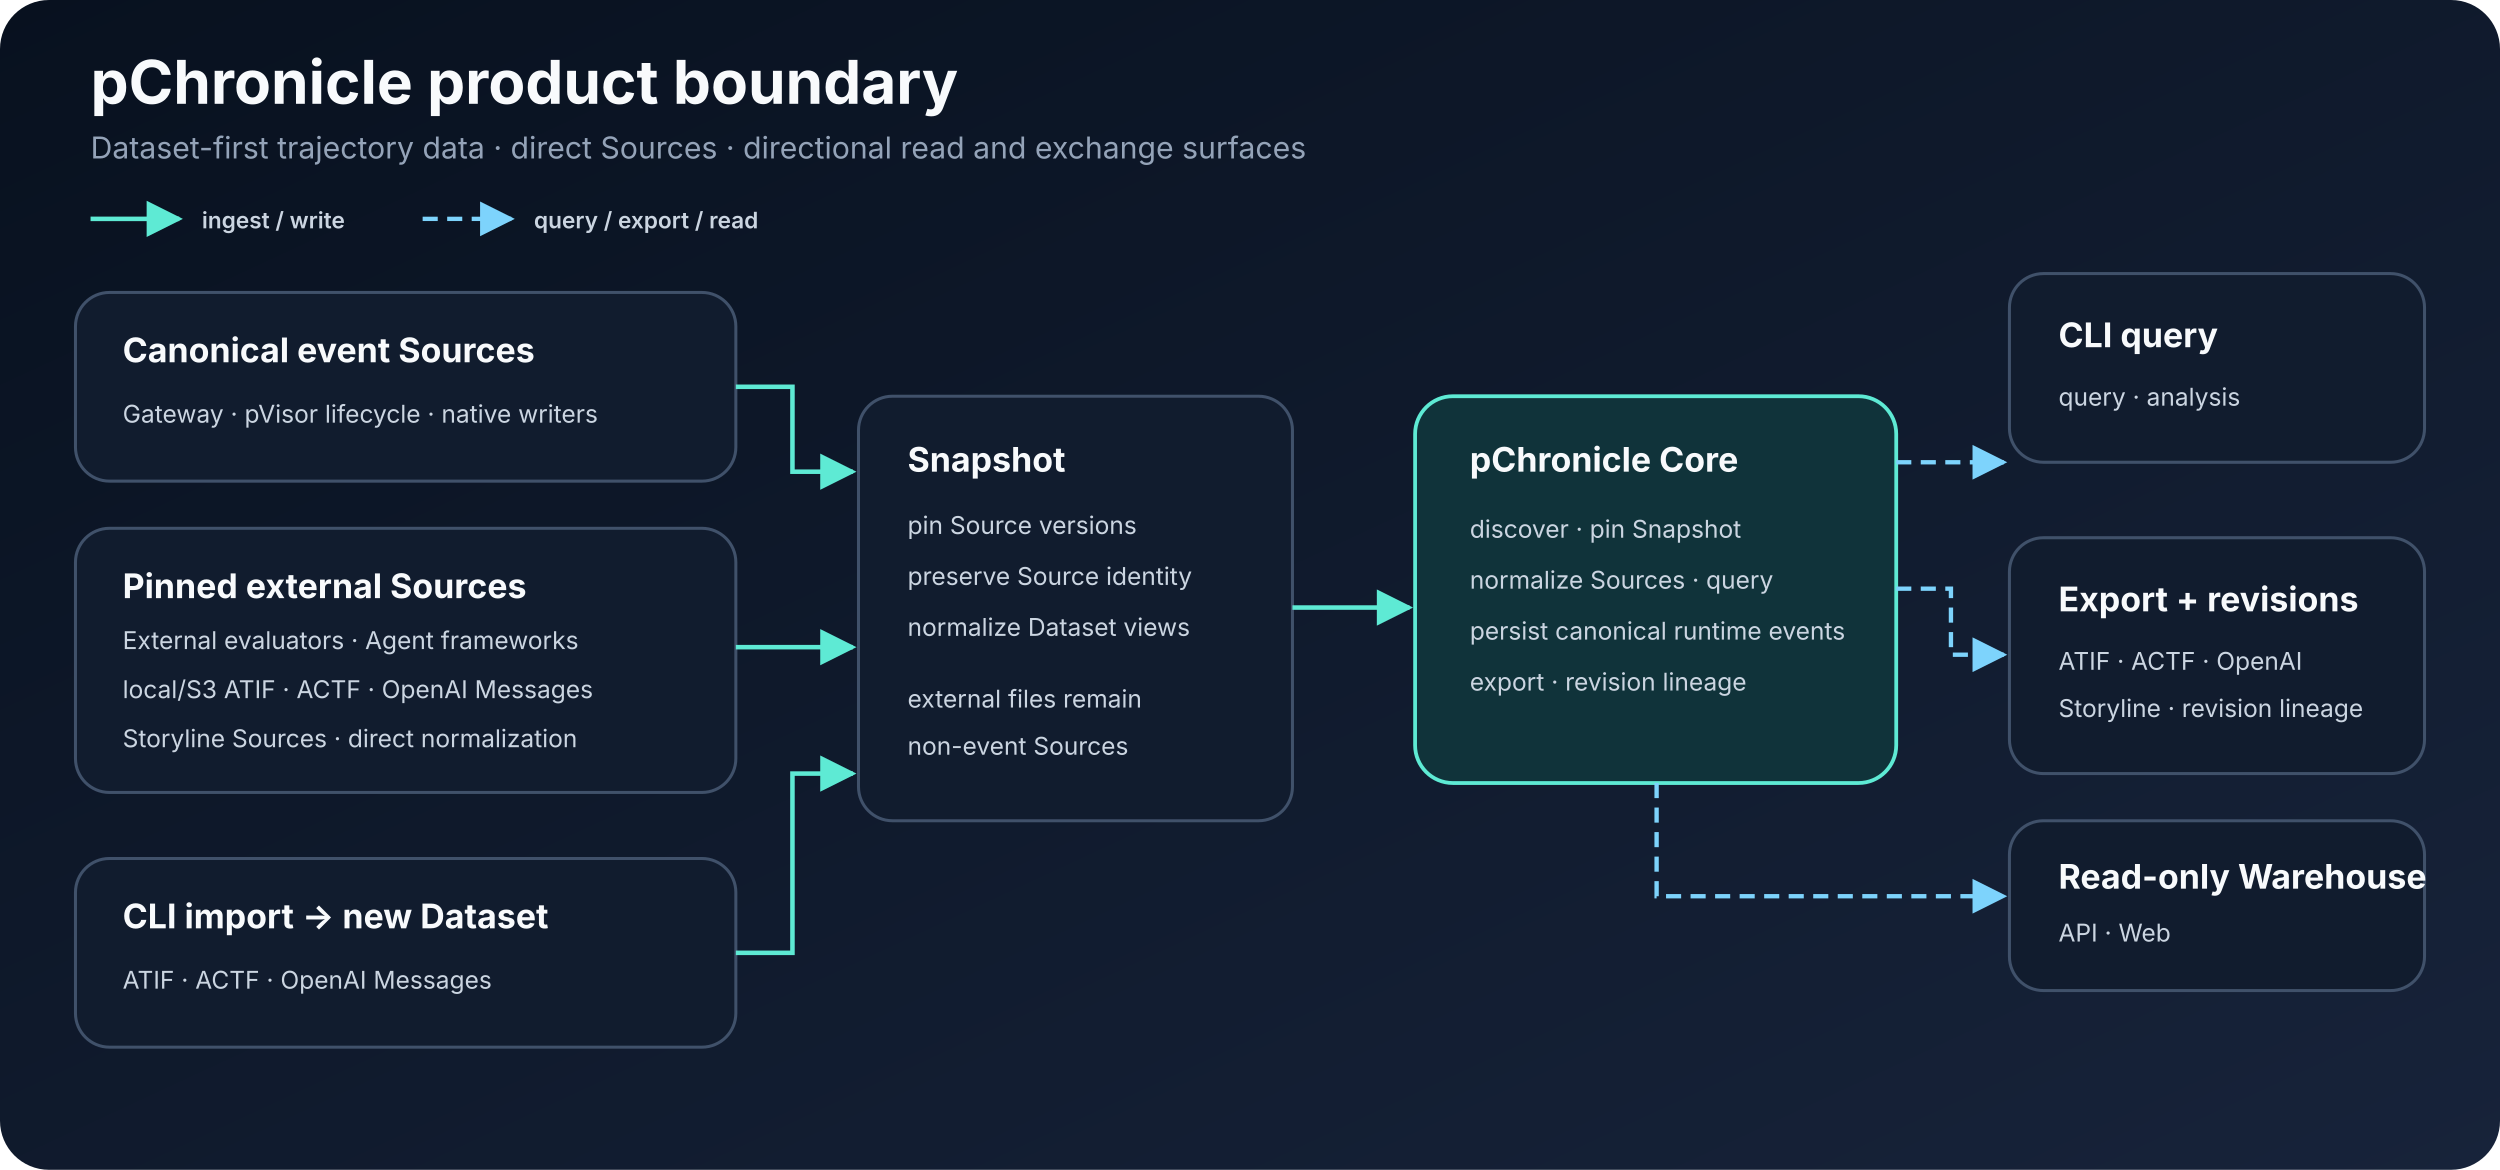
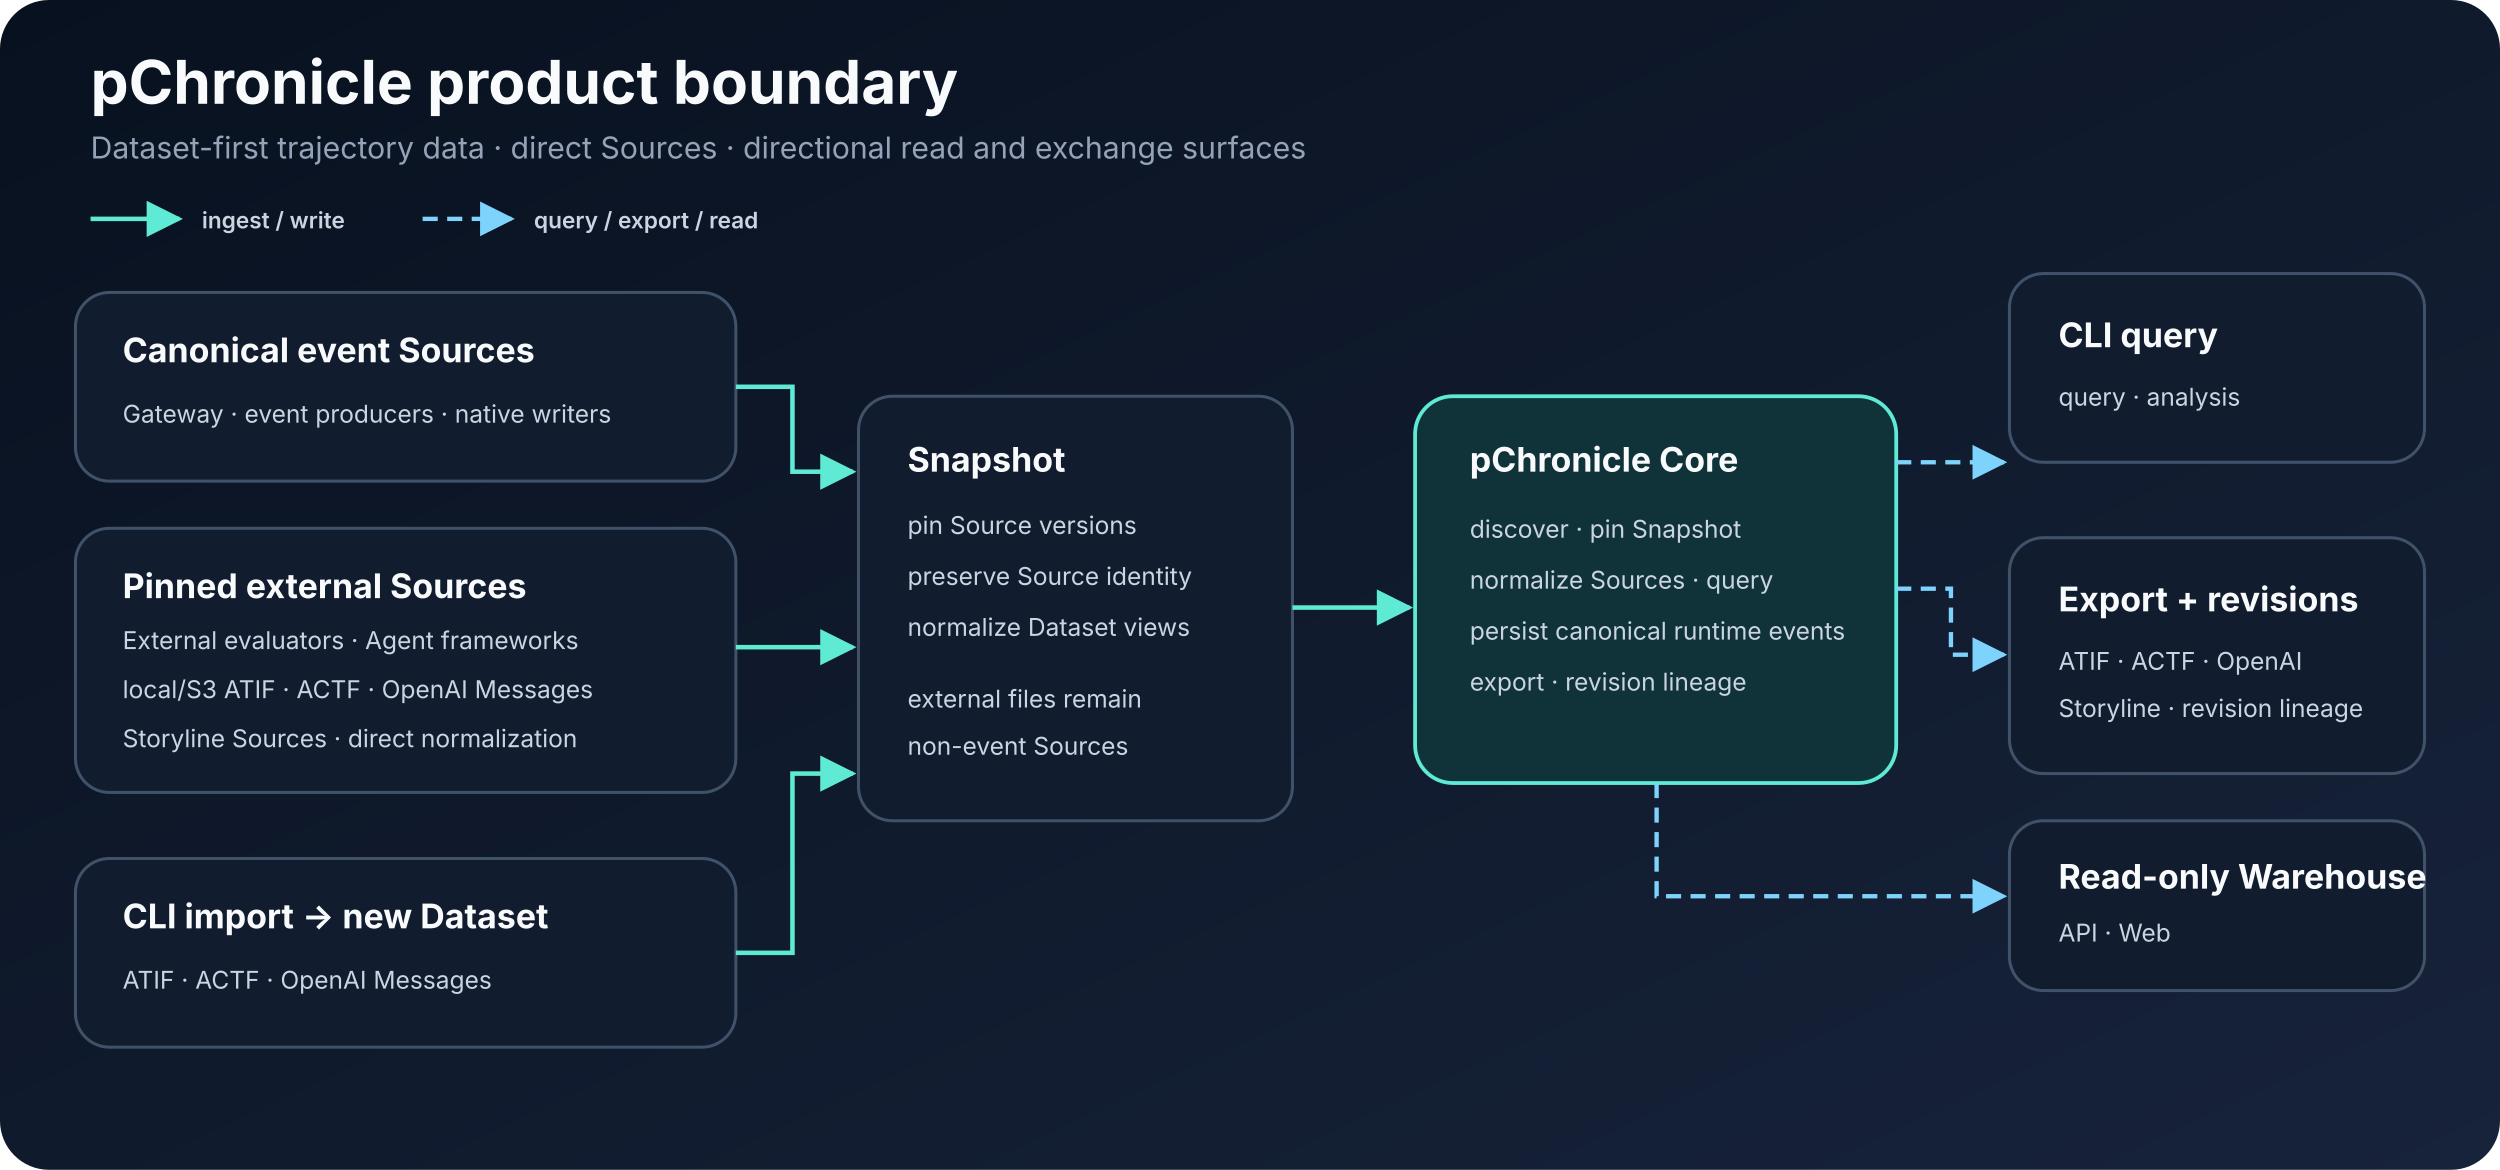
<svg xmlns="http://www.w3.org/2000/svg" width="1325" height="620" viewBox="0 0 1325 620" role="img" aria-labelledby="title desc">
  <defs>
    <linearGradient id="bg" x1="0" y1="0" x2="1" y2="1">
      <stop stop-color="#08111f" />
      <stop offset="1" stop-color="#17233a" />
    </linearGradient>
    <marker id="arrow-ingest" viewBox="0 0 10 10" refX="9" refY="5" markerWidth="8" markerHeight="8" orient="auto">
      <path d="M0 0L10 5L0 10z" fill="#5eead4" />
    </marker>
    <marker id="arrow-read" viewBox="0 0 10 10" refX="9" refY="5" markerWidth="8" markerHeight="8" orient="auto">
      <path d="M0 0L10 5L0 10z" fill="#7dd3fc" />
    </marker>
    <style>
      text { font-family: -apple-system, BlinkMacSystemFont, "Segoe UI", sans-serif; }
      .title { font-size: 32px; font-weight: 700; fill: #f8fafc; }
      .sub { font-size: 16px; fill: #94a3b8; }
      .label { font-size: 18px; font-weight: 700; fill: #f8fafc; }
      .tiny { font-size: 13px; fill: #cbd5e1; }
      .legend { font-size: 12px; font-weight: 600; fill: #cbd5e1; }
      .box { fill: #111c2e; stroke: #40516a; stroke-width: 1.6; }
      .accent { fill: #10333a; stroke: #5eead4; stroke-width: 2; }
      .ingest-line { fill: none; stroke: #5eead4; stroke-width: 2.4; marker-end: url(#arrow-ingest); }
      .read-line { fill: none; stroke: #7dd3fc; stroke-width: 2.3; stroke-dasharray: 8 5; marker-end: url(#arrow-read); }
    </style>
  </defs>
  <rect width="1325" height="620" rx="26" fill="url(#bg)" />
  <text x="48" y="55" class="title">pChronicle product boundary</text>
  <text x="48" y="84" class="sub">Dataset-first trajectory data · direct Sources · directional read and exchange surfaces</text>
  <path d="M48 116H95" class="ingest-line" />
  <text x="107" y="121" class="legend">ingest / write</text>
  <path d="M224 116H271" class="read-line" />
  <text x="283" y="121" class="legend">query / export / read</text>
  <g id="canonical-event-sources">
    <rect x="40" y="155" width="350" height="100" rx="18" class="box" />
    <text x="65" y="192" class="label">Canonical event Sources</text>
-     <text x="65" y="224" class="tiny">Gateway · pVisor lifecycle · native writers</text>
+     <text x="65" y="224" class="tiny">Gateway · event producers · native writers</text>
  </g>
  <g id="external-sources">
    <rect x="40" y="280" width="350" height="140" rx="18" class="box" />
    <text x="65" y="317" class="label">Pinned external Sources</text>
    <text x="65" y="344" class="tiny">External evaluators · Agent frameworks</text>
    <text x="65" y="370" class="tiny">local/S3 ATIF · ACTF · OpenAI Messages</text>
    <text x="65" y="396" class="tiny">Storyline Sources · direct normalization</text>
  </g>
  <g id="import-input">
    <rect x="40" y="455" width="350" height="100" rx="18" class="box" />
    <text x="65" y="492" class="label">CLI import → new Dataset</text>
    <text x="65" y="524" class="tiny">ATIF · ACTF · OpenAI Messages</text>
  </g>
  <path d="M390 205H420V250H452" class="ingest-line" />
  <path d="M390 343H452" class="ingest-line" />
  <path d="M390 505H420V410H452" class="ingest-line" />
  <g id="dataset-boundary">
    <rect x="455" y="210" width="230" height="225" rx="18" class="box" />
    <text x="481" y="250" class="label">Snapshot</text>
    <text x="481" y="283" class="tiny">pin Source versions</text>
    <text x="481" y="310" class="tiny">preserve Source identity</text>
    <text x="481" y="337" class="tiny">normalize Dataset views</text>
    <text x="481" y="375" class="tiny">external files remain</text>
    <text x="481" y="400" class="tiny">non-event Sources</text>
  </g>
  <path d="M685 322H747" class="ingest-line" />
  <g id="pchronicle-core">
    <rect x="750" y="210" width="255" height="205" rx="20" class="accent" />
    <text x="779" y="250" class="label">pChronicle Core</text>
    <text x="779" y="285" class="tiny">discover · pin Snapshot</text>
    <text x="779" y="312" class="tiny">normalize Sources · query</text>
    <text x="779" y="339" class="tiny">persist canonical runtime events</text>
    <text x="779" y="366" class="tiny">export · revision lineage</text>
  </g>
  <path d="M1005 245H1062" class="read-line" />
  <path d="M1005 312H1034V347H1062" class="read-line" />
  <path d="M878 415V475H1062" class="read-line" />
  <g id="query-output">
    <rect x="1065" y="145" width="220" height="100" rx="18" class="box" />
    <text x="1091" y="184" class="label">CLI query</text>
    <text x="1091" y="215" class="tiny">query · analysis</text>
  </g>
  <g id="export-output">
    <rect x="1065" y="285" width="220" height="125" rx="18" class="box" />
    <text x="1091" y="324" class="label">Export + revisions</text>
    <text x="1091" y="355" class="tiny">ATIF · ACTF · OpenAI</text>
    <text x="1091" y="380" class="tiny">Storyline · revision lineage</text>
  </g>
  <g id="warehouse-output">
    <rect x="1065" y="435" width="220" height="90" rx="18" class="box" />
    <text x="1091" y="471" class="label">Read-only Warehouse</text>
    <text x="1091" y="499" class="tiny">API · Web</text>
  </g>
</svg>
